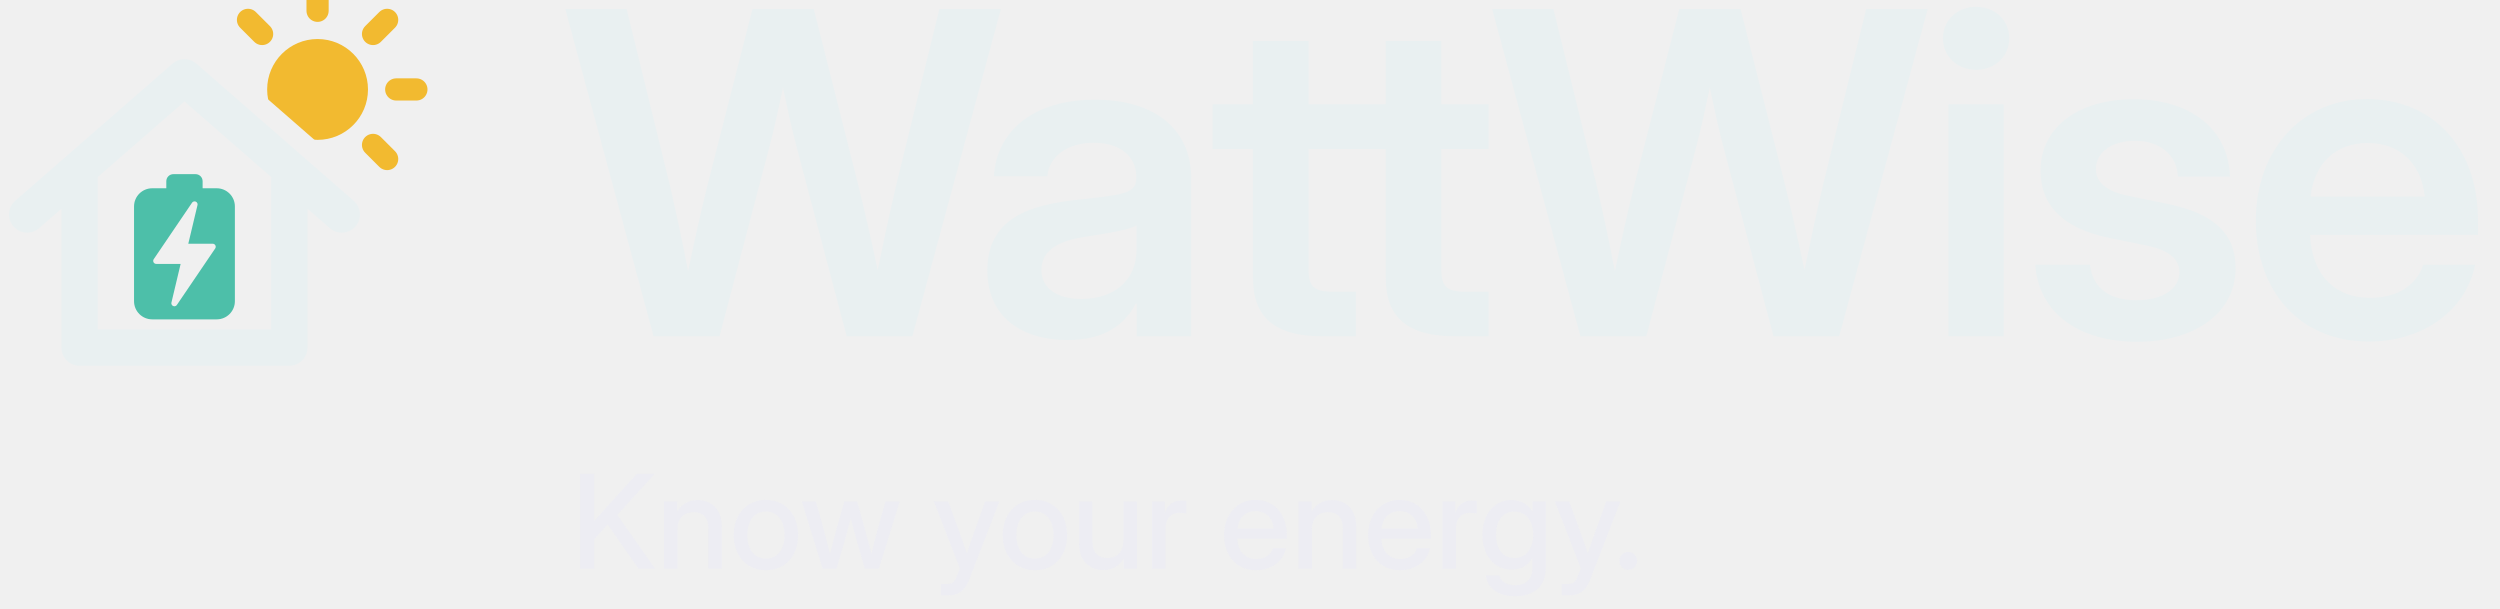
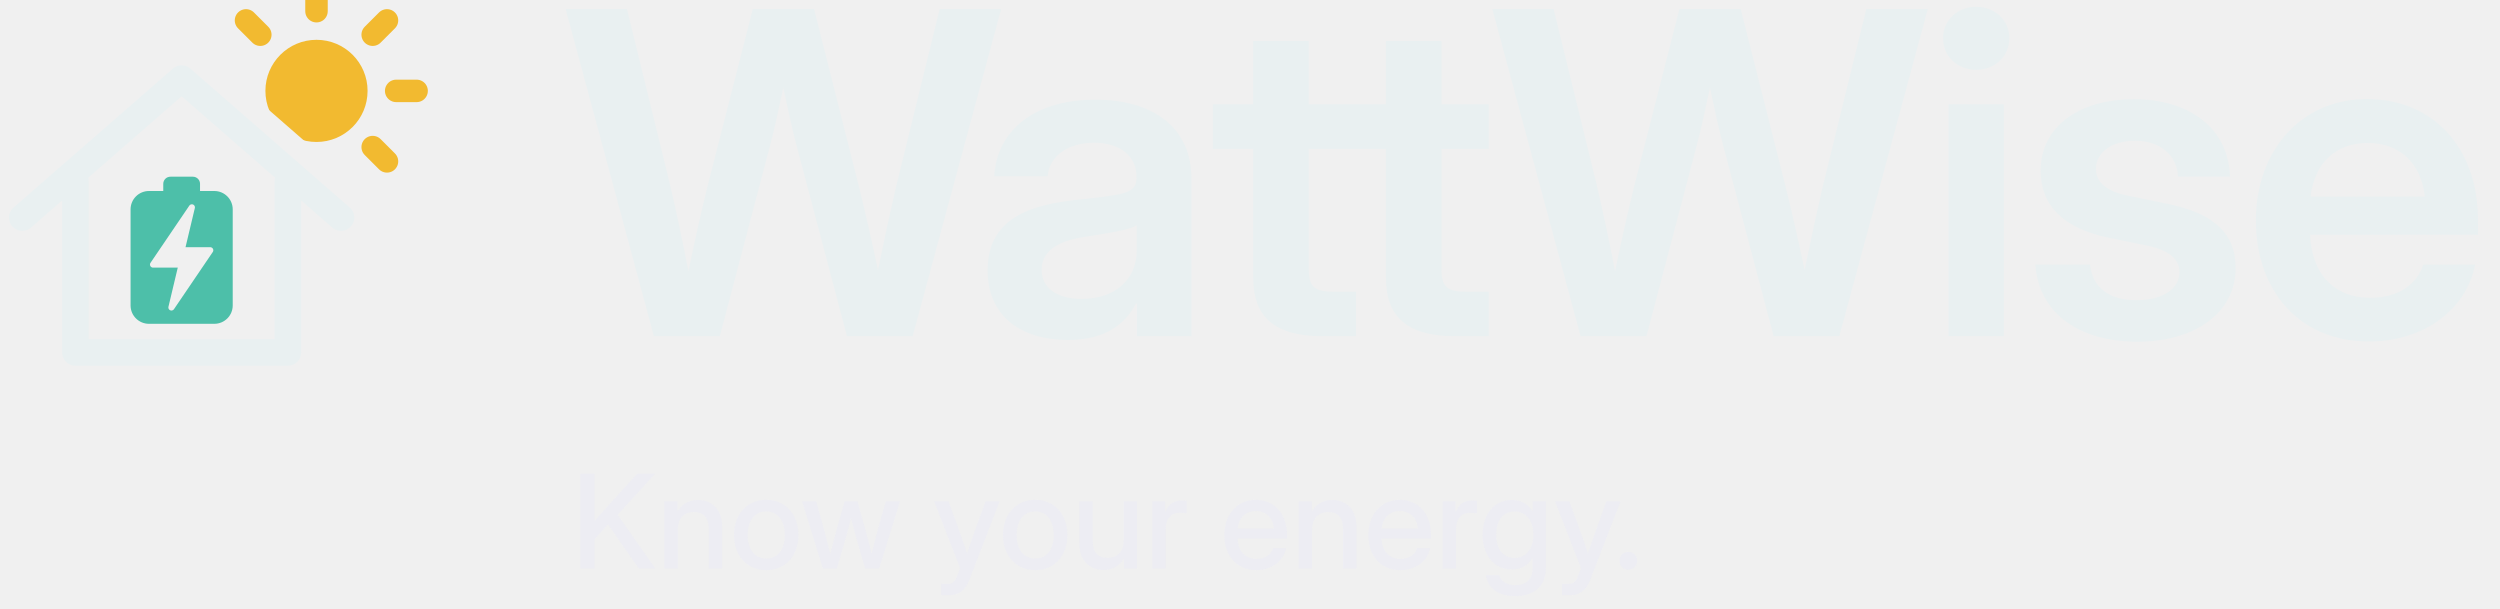
- <svg xmlns="http://www.w3.org/2000/svg" viewBox="-2 -2 555.7 135.2">
-   <g transform="translate(0 -6.55) scale(0.22415) translate(-52 -61)">
+ <svg xmlns="http://www.w3.org/2000/svg" viewBox="-2 -2 555.8 135.2">
+   <g transform="translate(0 -6.55) scale(0.22712) translate(-57 -61)">
    <defs>
      <mask id="ww-sun" maskUnits="userSpaceOnUse" x="0" y="0" width="512" height="512">
        <rect width="512" height="512" fill="#fff" />
-         <path d="M70 294L226 158L382 294 M122 258V426H330V258" fill="none" stroke="#000" stroke-width="76" stroke-linecap="round" stroke-linejoin="round" />
+         <path d="M70 294L226 158L382 294 M122 258V426H330V258" fill="none" stroke="#000" stroke-width="66" stroke-linecap="round" stroke-linejoin="round" />
      </mask>
      <mask id="ww-bolt" maskUnits="userSpaceOnUse" x="0" y="0" width="512" height="512">
        <rect width="512" height="512" fill="#fff" />
        <path d="M236 284L198 340H226L216 382L254 326H226Z" fill="#000" stroke="#000" stroke-width="6" stroke-linejoin="round" />
      </mask>
    </defs>
    <g stroke-linecap="round" stroke-linejoin="round">
      <g mask="url(#ww-sun)">
        <path d="M358 72V92 M427 101L413 115 M456 170H436 M289 101L303 115 M427 239L413 225" stroke="#F2BA30" stroke-width="22" />
        <circle cx="358" cy="170" r="50" fill="#F2BA30" />
      </g>
-       <path d="M70 294L226 158L382 294 M122 258V426H330V258" fill="none" stroke="#E9F0F1" stroke-width="36" />
+       <path d="M70 294L226 158L382 294 M122 258V426H330V258" fill="none" stroke="#E9F0F1" stroke-width="26" />
      <g fill="#4DBFA9" mask="url(#ww-bolt)">
        <rect x="208" y="254" width="36" height="24" rx="7" />
        <rect x="176" y="268" width="100" height="130" rx="18" />
      </g>
    </g>
  </g>
-   <path transform="translate(123.02 72.75)" fill="#E9F0F1" d="M20.26 0H34.91L46 -42.09C47.07 -46.09 48 -50.44 49.02 -55.27C50.05 -50.44 50.98 -46.09 52.05 -42.09L63.18 0H77.78L97.46 -72.75H83.79L74.17 -33.54C72.71 -27.25 71.34 -20.95 70.07 -14.7C68.75 -20.95 67.33 -27.25 65.77 -33.54L55.86 -72.75H42.24L32.23 -33.54C30.66 -27.2 29.25 -20.85 27.93 -14.45C26.71 -20.85 25.34 -27.2 23.88 -33.54L14.26 -72.75H0.63Z M112.27 0.83C120.67 0.83 125.01 -2.69 127.46 -7.28H127.65V0H139.76V-35.16C139.76 -45.9 131.8 -52.59 118.37 -52.59C104.9 -52.59 96.5 -45.8 95.91 -35.55H107.78C108.12 -39.89 112.12 -43.02 118.13 -43.02C124.04 -43.02 127.55 -39.89 127.55 -35.5V-35.11C127.55 -31.59 124.28 -31.45 114.71 -30.37C104.07 -29.25 94.45 -26.37 94.45 -14.65C94.45 -4.35 102.02 0.83 112.27 0.83ZM115.3 -8.3C109.93 -8.3 106.46 -10.69 106.46 -14.75C106.46 -19.43 110.95 -21.34 116.22 -22.12C121.3 -22.9 126.09 -23.68 127.6 -24.66V-19.09C127.6 -13.09 123.35 -8.3 115.3 -8.3Z M176.35 -51.56H165.85V-65.62H153.49V-51.56H144.51V-41.65H153.49V-12.99C153.49 -4.15 158.43 0 168.92 0H176.35V-9.91H171.07C167.07 -9.91 165.85 -11.13 165.85 -14.79V-41.65H176.35Z M205.85 -51.56H195.35V-65.62H183V-51.56H174.02V-41.65H183V-12.99C183 -4.15 187.93 0 198.43 0H205.85V-9.91H200.58C196.57 -9.91 195.35 -11.13 195.35 -14.79V-41.65H205.85Z M226.28 0H240.92L252.01 -42.09C253.08 -46.09 254.01 -50.44 255.04 -55.27C256.06 -50.44 256.99 -46.09 258.06 -42.09L269.2 0H283.79L303.47 -72.75H289.8L280.18 -33.54C278.72 -27.25 277.35 -20.95 276.08 -14.7C274.76 -20.95 273.35 -27.25 271.78 -33.54L261.87 -72.75H248.25L238.24 -33.54C236.68 -27.2 235.26 -20.85 233.94 -14.45C232.72 -20.85 231.35 -27.2 229.89 -33.54L220.27 -72.75H206.65Z M308.08 0H320.38V-51.56H308.08ZM314.23 -59.23C318.43 -59.23 321.6 -62.26 321.6 -66.26C321.6 -70.21 318.43 -73.24 314.23 -73.24C310.03 -73.24 306.86 -70.21 306.86 -66.26C306.86 -62.26 310.03 -59.23 314.23 -59.23Z M350.03 1.22C362.78 1.22 371.91 -5.13 371.91 -15.19C371.91 -22.75 367.17 -27.25 356.97 -29.39L347.69 -31.3C343.39 -32.23 340.85 -34.13 340.85 -37.21C340.85 -40.72 344.17 -43.46 349.59 -43.46C355.21 -43.46 358.97 -40.09 359.07 -35.5H370.64C370.35 -46.09 361.8 -52.69 349.3 -52.69C336.7 -52.69 328.55 -46.29 328.55 -36.82C328.55 -29 333.72 -23.97 343.59 -21.92L352.38 -20.12C356.72 -19.19 359.41 -17.38 359.41 -14.26C359.41 -10.6 355.79 -8.01 349.84 -8.01C343.69 -8.01 340.07 -10.89 339.54 -15.92H327.38C328.16 -4.83 337.48 1.22 350.03 1.22Z M401.56 1.17C413.62 1.17 423.19 -5.81 425.14 -15.92H413.62C412.21 -11.52 408.05 -8.54 401.85 -8.54C393.55 -8.54 388.77 -14.16 388.47 -22.56H425.78V-25.93C425.78 -41.75 415.92 -52.73 401.07 -52.73C386.62 -52.73 376.41 -41.41 376.41 -25.73C376.41 -10.11 386.08 1.17 401.56 1.17ZM388.57 -31.05C389.4 -38.43 394.14 -42.97 401.27 -42.97C408.4 -42.97 413.18 -38.43 413.96 -31.05Z" />
-   <path transform="translate(125.02 124.41) scale(0.29)" fill="rgba(235,235,245,0.6)" d="M6.64 0H17.48V-22.56L27.73 -33.89L51.42 0H64.11L35.16 -41.26L63.87 -72.75H50.15L29.44 -49.95C25.39 -45.41 21.44 -41.02 17.48 -36.52V-72.75H6.64Z M81.25 -29.69C81.25 -39.26 86.67 -43.36 93.7 -43.36C100.83 -43.36 104.98 -39.11 104.98 -30.86V0H115.28V-32.13C115.28 -45.61 107.23 -52.59 96.63 -52.59C89.84 -52.59 84.57 -49.66 81.05 -43.8V-51.56H70.95V0H81.25Z M149.07 1.17C163.82 1.17 173.73 -9.81 173.73 -25.68C173.73 -41.65 163.82 -52.73 149.07 -52.73C134.33 -52.73 124.37 -41.65 124.37 -25.68C124.37 -9.81 134.33 1.17 149.07 1.17ZM149.07 -7.71C140.23 -7.71 134.81 -14.7 134.81 -25.68C134.81 -36.77 140.28 -43.85 149.07 -43.85C157.86 -43.85 163.33 -36.77 163.33 -25.68C163.33 -14.75 157.91 -7.71 149.07 -7.71Z M192.53 0H203.12L209.77 -22.46C211.28 -27.69 212.7 -33.2 214.11 -38.62C215.53 -33.2 216.89 -27.69 218.36 -22.46L224.9 0H235.64L251.61 -51.56H240.72L234.77 -30.47C233.06 -24.27 231.49 -17.72 229.88 -11.43C228.22 -17.72 226.66 -24.32 224.9 -30.47L218.99 -51.56H209.18L203.17 -30.47C201.46 -24.22 199.8 -17.63 198.14 -11.23C196.53 -17.63 194.97 -24.22 193.26 -30.47L187.35 -51.56H176.56Z  M283.11 20.41H289.65C296.63 20.41 301.71 16.5 304.59 9.03L328.03 -51.56H317.14L306.98 -23.29C305.62 -19.43 304.3 -15.58 303.03 -11.72C301.76 -15.58 300.49 -19.43 299.12 -23.29L288.82 -51.56H277.78L297.71 -0.34L295.36 5.76C293.8 9.96 291.89 11.72 288.67 11.72H283.11Z M355.27 1.17C370.02 1.17 379.93 -9.81 379.93 -25.68C379.93 -41.65 370.02 -52.73 355.27 -52.73C340.53 -52.73 330.57 -41.65 330.57 -25.68C330.57 -9.81 340.53 1.17 355.27 1.17ZM355.27 -7.71C346.44 -7.71 341.02 -14.7 341.02 -25.68C341.02 -36.77 346.48 -43.85 355.27 -43.85C364.06 -43.85 369.53 -36.77 369.53 -25.68C369.53 -14.75 364.11 -7.71 355.27 -7.71Z M407.71 1.03C414.55 1.03 419.78 -1.9 423.29 -7.76V0H433.4V-51.56H423.1V-21.88C423.1 -12.3 417.68 -8.2 410.69 -8.2C403.52 -8.2 399.37 -12.45 399.37 -20.7V-51.56H389.06V-19.43C389.06 -5.96 397.12 1.03 407.71 1.03Z M445.02 0H455.32V-30.47C455.32 -38.87 460.06 -42.82 465.87 -42.82C468.26 -42.82 470.51 -42.48 471.29 -42.33V-51.95C470.46 -52.05 469.09 -52.2 467.53 -52.2C460.99 -52.2 456.98 -48.83 455.08 -43.21H454.88V-51.56H445.02Z  M524.8 1.17C536.47 1.17 545.65 -5.71 547.56 -15.67H537.65C536.18 -10.79 531.69 -7.42 524.95 -7.42C515.92 -7.42 510.74 -13.72 510.4 -23H548.34V-25.78C548.34 -41.7 538.87 -52.73 524.27 -52.73C510.21 -52.73 500.24 -41.41 500.24 -25.68C500.24 -10.11 509.52 1.17 524.8 1.17ZM510.5 -30.81C511.38 -39.01 516.6 -44.14 524.37 -44.14C532.18 -44.14 537.45 -39.01 538.28 -30.81Z M567.53 -29.69C567.53 -39.26 572.95 -43.36 579.98 -43.36C587.11 -43.36 591.26 -39.11 591.26 -30.86V0H601.56V-32.13C601.56 -45.61 593.51 -52.59 582.91 -52.59C576.12 -52.59 570.85 -49.66 567.33 -43.8V-51.56H557.23V0H567.53Z M635.21 1.17C646.88 1.17 656.05 -5.71 657.96 -15.67H648.05C646.58 -10.79 642.09 -7.42 635.35 -7.42C626.32 -7.42 621.14 -13.72 620.8 -23H658.74V-25.78C658.74 -41.7 649.27 -52.73 634.67 -52.73C620.61 -52.73 610.64 -41.41 610.64 -25.68C610.64 -10.11 619.92 1.17 635.21 1.17ZM620.9 -30.81C621.78 -39.01 627 -44.14 634.77 -44.14C642.58 -44.14 647.85 -39.01 648.68 -30.81Z M667.63 0H677.93V-30.47C677.93 -38.87 682.67 -42.82 688.48 -42.82C690.87 -42.82 693.12 -42.48 693.9 -42.33V-51.95C693.07 -52.05 691.7 -52.2 690.14 -52.2C683.59 -52.2 679.59 -48.83 677.69 -43.21H677.49V-51.56H667.63Z M723.29 21.09C736.28 21.09 746.78 14.94 746.78 -0.68V-51.56H736.62V-43.7H736.57C733.11 -49.85 727.25 -52.59 720.56 -52.59C707.23 -52.59 698.24 -41.7 698.24 -25.93C698.24 -10.21 707.18 0.68 720.61 0.68C727.39 0.68 732.96 -2.1 736.52 -8.11H736.57V-0.29C736.57 8.06 731.59 12.7 723.29 12.7C717.04 12.7 712.4 10.11 711.08 5.13H700.78C702.15 15.23 710.64 21.09 723.29 21.09ZM722.71 -8.15C714.4 -8.15 708.69 -14.4 708.69 -25.98C708.69 -37.55 714.4 -43.8 722.71 -43.8C731.49 -43.8 737.16 -36.77 737.16 -25.98C737.16 -15.19 731.49 -8.15 722.71 -8.15Z M759.08 20.41H765.62C772.61 20.41 777.69 16.5 780.57 9.03L804 -51.56H793.12L782.96 -23.29C781.59 -19.43 780.27 -15.58 779 -11.72C777.73 -15.58 776.46 -19.43 775.1 -23.29L764.79 -51.56H753.76L773.68 -0.34L771.34 5.76C769.78 9.96 767.87 11.72 764.65 11.72H759.08Z M809.96 0.83C813.82 0.83 816.8 -2.15 816.8 -6.01C816.8 -9.81 813.82 -12.84 809.96 -12.84C806.15 -12.84 803.17 -9.81 803.17 -6.01C803.17 -2.15 806.15 0.83 809.96 0.83Z" />
+   <path transform="translate(123.12 72.75)" fill="#E9F0F1" d="M20.26 0H34.91L46 -42.09C47.07 -46.09 48 -50.44 49.02 -55.27C50.05 -50.44 50.98 -46.09 52.05 -42.09L63.18 0H77.78L97.46 -72.75H83.79L74.17 -33.54C72.71 -27.25 71.34 -20.95 70.07 -14.7C68.75 -20.95 67.33 -27.25 65.77 -33.54L55.86 -72.75H42.24L32.23 -33.54C30.66 -27.2 29.25 -20.85 27.93 -14.45C26.71 -20.85 25.34 -27.2 23.88 -33.54L14.26 -72.75H0.63Z M112.27 0.83C120.67 0.83 125.01 -2.69 127.46 -7.28H127.65V0H139.76V-35.16C139.76 -45.9 131.8 -52.59 118.37 -52.59C104.9 -52.59 96.5 -45.8 95.91 -35.55H107.78C108.12 -39.89 112.12 -43.02 118.13 -43.02C124.04 -43.02 127.55 -39.89 127.55 -35.5V-35.11C127.55 -31.59 124.28 -31.45 114.71 -30.37C104.07 -29.25 94.45 -26.37 94.45 -14.65C94.45 -4.35 102.02 0.83 112.27 0.83ZM115.3 -8.3C109.93 -8.3 106.46 -10.69 106.46 -14.75C106.46 -19.43 110.95 -21.34 116.22 -22.12C121.3 -22.9 126.09 -23.68 127.6 -24.66V-19.09C127.6 -13.09 123.35 -8.3 115.3 -8.3Z M176.35 -51.56H165.85V-65.62H153.49V-51.56H144.51V-41.65H153.49V-12.99C153.49 -4.15 158.43 0 168.92 0H176.35V-9.91H171.07C167.07 -9.91 165.85 -11.13 165.85 -14.79V-41.65H176.35Z M205.85 -51.56H195.35V-65.62H183V-51.56H174.02V-41.65H183V-12.99C183 -4.15 187.93 0 198.43 0H205.85V-9.91H200.58C196.57 -9.91 195.35 -11.13 195.35 -14.79V-41.65H205.85Z M226.28 0H240.92L252.01 -42.09C253.08 -46.09 254.01 -50.44 255.04 -55.27C256.06 -50.44 256.99 -46.09 258.06 -42.09L269.2 0H283.79L303.47 -72.75H289.8L280.18 -33.54C278.72 -27.25 277.35 -20.95 276.08 -14.7C274.76 -20.95 273.35 -27.25 271.78 -33.54L261.87 -72.75H248.25L238.24 -33.54C236.68 -27.2 235.26 -20.85 233.94 -14.45C232.72 -20.85 231.35 -27.2 229.89 -33.54L220.27 -72.75H206.65Z M308.08 0H320.38V-51.56H308.08ZM314.23 -59.23C318.43 -59.23 321.6 -62.26 321.6 -66.26C321.6 -70.21 318.43 -73.24 314.23 -73.24C310.03 -73.24 306.86 -70.21 306.86 -66.26C306.86 -62.26 310.03 -59.23 314.23 -59.23Z M350.03 1.22C362.78 1.22 371.91 -5.13 371.91 -15.19C371.91 -22.75 367.17 -27.25 356.97 -29.39L347.69 -31.3C343.39 -32.23 340.85 -34.13 340.85 -37.21C340.85 -40.72 344.17 -43.46 349.59 -43.46C355.21 -43.46 358.97 -40.09 359.07 -35.5H370.64C370.35 -46.09 361.8 -52.69 349.3 -52.69C336.7 -52.69 328.55 -46.29 328.55 -36.82C328.55 -29 333.72 -23.97 343.59 -21.92L352.38 -20.12C356.72 -19.19 359.41 -17.38 359.41 -14.26C359.41 -10.6 355.79 -8.01 349.84 -8.01C343.69 -8.01 340.07 -10.89 339.54 -15.92H327.38C328.16 -4.83 337.48 1.22 350.03 1.22Z M401.56 1.17C413.62 1.17 423.19 -5.81 425.14 -15.92H413.62C412.21 -11.52 408.05 -8.54 401.85 -8.54C393.55 -8.54 388.77 -14.16 388.47 -22.56H425.78V-25.93C425.78 -41.75 415.92 -52.73 401.07 -52.73C386.62 -52.73 376.41 -41.41 376.41 -25.73C376.41 -10.11 386.08 1.17 401.56 1.17ZM388.57 -31.05C389.4 -38.43 394.14 -42.97 401.27 -42.97C408.4 -42.97 413.18 -38.43 413.96 -31.05Z" />
+   <path transform="translate(125.12 124.41) scale(0.29)" fill="rgba(235,235,245,0.6)" d="M6.64 0H17.48V-22.56L27.73 -33.89L51.42 0H64.11L35.16 -41.26L63.87 -72.75H50.15L29.44 -49.95C25.39 -45.41 21.44 -41.02 17.48 -36.52V-72.75H6.64Z M81.25 -29.69C81.25 -39.26 86.67 -43.36 93.7 -43.36C100.83 -43.36 104.98 -39.11 104.98 -30.86V0H115.28V-32.13C115.28 -45.61 107.23 -52.59 96.63 -52.59C89.84 -52.59 84.57 -49.66 81.05 -43.8V-51.56H70.95V0H81.25Z M149.07 1.17C163.82 1.17 173.73 -9.81 173.73 -25.68C173.73 -41.65 163.82 -52.73 149.07 -52.73C134.33 -52.73 124.37 -41.65 124.37 -25.68C124.37 -9.81 134.33 1.17 149.07 1.17ZM149.07 -7.71C140.23 -7.71 134.81 -14.7 134.81 -25.68C134.81 -36.77 140.28 -43.85 149.07 -43.85C157.86 -43.85 163.33 -36.77 163.33 -25.68C163.33 -14.75 157.91 -7.71 149.07 -7.71Z M192.53 0H203.12L209.77 -22.46C211.28 -27.69 212.7 -33.2 214.11 -38.62C215.53 -33.2 216.89 -27.69 218.36 -22.46L224.9 0H235.64L251.61 -51.56H240.72L234.77 -30.47C233.06 -24.27 231.49 -17.72 229.88 -11.43C228.22 -17.72 226.66 -24.32 224.9 -30.47L218.99 -51.56H209.18L203.17 -30.47C201.46 -24.22 199.8 -17.63 198.14 -11.23C196.53 -17.63 194.97 -24.22 193.26 -30.47L187.35 -51.56H176.56Z  M283.11 20.41H289.65C296.63 20.41 301.71 16.5 304.59 9.03L328.03 -51.56H317.14L306.98 -23.29C305.62 -19.43 304.3 -15.58 303.03 -11.72C301.76 -15.58 300.49 -19.43 299.12 -23.29L288.82 -51.56H277.78L297.71 -0.34L295.36 5.76C293.8 9.96 291.89 11.72 288.67 11.72H283.11Z M355.27 1.17C370.02 1.17 379.93 -9.81 379.93 -25.68C379.93 -41.65 370.02 -52.73 355.27 -52.73C340.53 -52.73 330.57 -41.65 330.57 -25.68C330.57 -9.81 340.53 1.17 355.27 1.17ZM355.27 -7.71C346.44 -7.71 341.02 -14.7 341.02 -25.68C341.02 -36.77 346.48 -43.85 355.27 -43.85C364.06 -43.85 369.53 -36.77 369.53 -25.68C369.53 -14.75 364.11 -7.71 355.27 -7.71Z M407.71 1.03C414.55 1.03 419.78 -1.9 423.29 -7.76V0H433.4V-51.56H423.1V-21.88C423.1 -12.3 417.68 -8.2 410.69 -8.2C403.52 -8.2 399.37 -12.45 399.37 -20.7V-51.56H389.06V-19.43C389.06 -5.96 397.12 1.03 407.71 1.03Z M445.02 0H455.32V-30.47C455.32 -38.87 460.06 -42.82 465.87 -42.82C468.26 -42.82 470.51 -42.48 471.29 -42.33V-51.95C470.46 -52.05 469.09 -52.2 467.53 -52.2C460.99 -52.2 456.98 -48.83 455.08 -43.21H454.88V-51.56H445.02Z  M524.8 1.17C536.47 1.17 545.65 -5.71 547.56 -15.67H537.65C536.18 -10.79 531.69 -7.42 524.95 -7.42C515.92 -7.42 510.74 -13.72 510.4 -23H548.34V-25.78C548.34 -41.7 538.87 -52.73 524.27 -52.73C510.21 -52.73 500.24 -41.41 500.24 -25.68C500.24 -10.11 509.52 1.17 524.8 1.17ZM510.5 -30.81C511.38 -39.01 516.6 -44.14 524.37 -44.14C532.18 -44.14 537.45 -39.01 538.28 -30.81Z M567.53 -29.69C567.53 -39.26 572.95 -43.36 579.98 -43.36C587.11 -43.36 591.26 -39.11 591.26 -30.86V0H601.56V-32.13C601.56 -45.61 593.51 -52.59 582.91 -52.59C576.12 -52.59 570.85 -49.66 567.33 -43.8V-51.56H557.23V0H567.53Z M635.21 1.17C646.88 1.17 656.05 -5.71 657.96 -15.67H648.05C646.58 -10.79 642.09 -7.42 635.35 -7.42C626.32 -7.42 621.14 -13.72 620.8 -23H658.74V-25.78C658.74 -41.7 649.27 -52.73 634.67 -52.73C620.61 -52.73 610.64 -41.41 610.64 -25.68C610.64 -10.11 619.92 1.17 635.21 1.17ZM620.9 -30.81C621.78 -39.01 627 -44.14 634.77 -44.14C642.58 -44.14 647.85 -39.01 648.68 -30.81Z M667.63 0H677.93V-30.47C677.93 -38.87 682.67 -42.82 688.48 -42.82C690.87 -42.82 693.12 -42.48 693.9 -42.33V-51.95C693.07 -52.05 691.7 -52.2 690.14 -52.2C683.59 -52.2 679.59 -48.83 677.69 -43.21H677.49V-51.56H667.63Z M723.29 21.09C736.28 21.09 746.78 14.94 746.78 -0.68V-51.56H736.62V-43.7H736.57C733.11 -49.85 727.25 -52.59 720.56 -52.59C707.23 -52.59 698.24 -41.7 698.24 -25.93C698.24 -10.21 707.18 0.68 720.61 0.68C727.39 0.68 732.96 -2.1 736.52 -8.11H736.57V-0.29C736.57 8.06 731.59 12.7 723.29 12.7C717.04 12.7 712.4 10.11 711.08 5.13H700.78C702.15 15.23 710.64 21.09 723.29 21.09ZM722.71 -8.15C714.4 -8.15 708.69 -14.4 708.69 -25.98C708.69 -37.55 714.4 -43.8 722.71 -43.8C731.49 -43.8 737.16 -36.77 737.16 -25.98C737.16 -15.19 731.49 -8.15 722.71 -8.15Z M759.08 20.41H765.62C772.61 20.41 777.69 16.5 780.57 9.03L804 -51.56H793.12L782.96 -23.29C781.59 -19.43 780.27 -15.58 779 -11.72C777.73 -15.58 776.46 -19.43 775.1 -23.29L764.79 -51.56H753.76L773.68 -0.34L771.34 5.76C769.78 9.96 767.87 11.72 764.65 11.72H759.08Z M809.96 0.83C813.82 0.83 816.8 -2.15 816.8 -6.01C816.8 -9.81 813.82 -12.84 809.96 -12.84C806.15 -12.84 803.17 -9.81 803.17 -6.01C803.17 -2.15 806.15 0.83 809.96 0.83Z" />
</svg>
